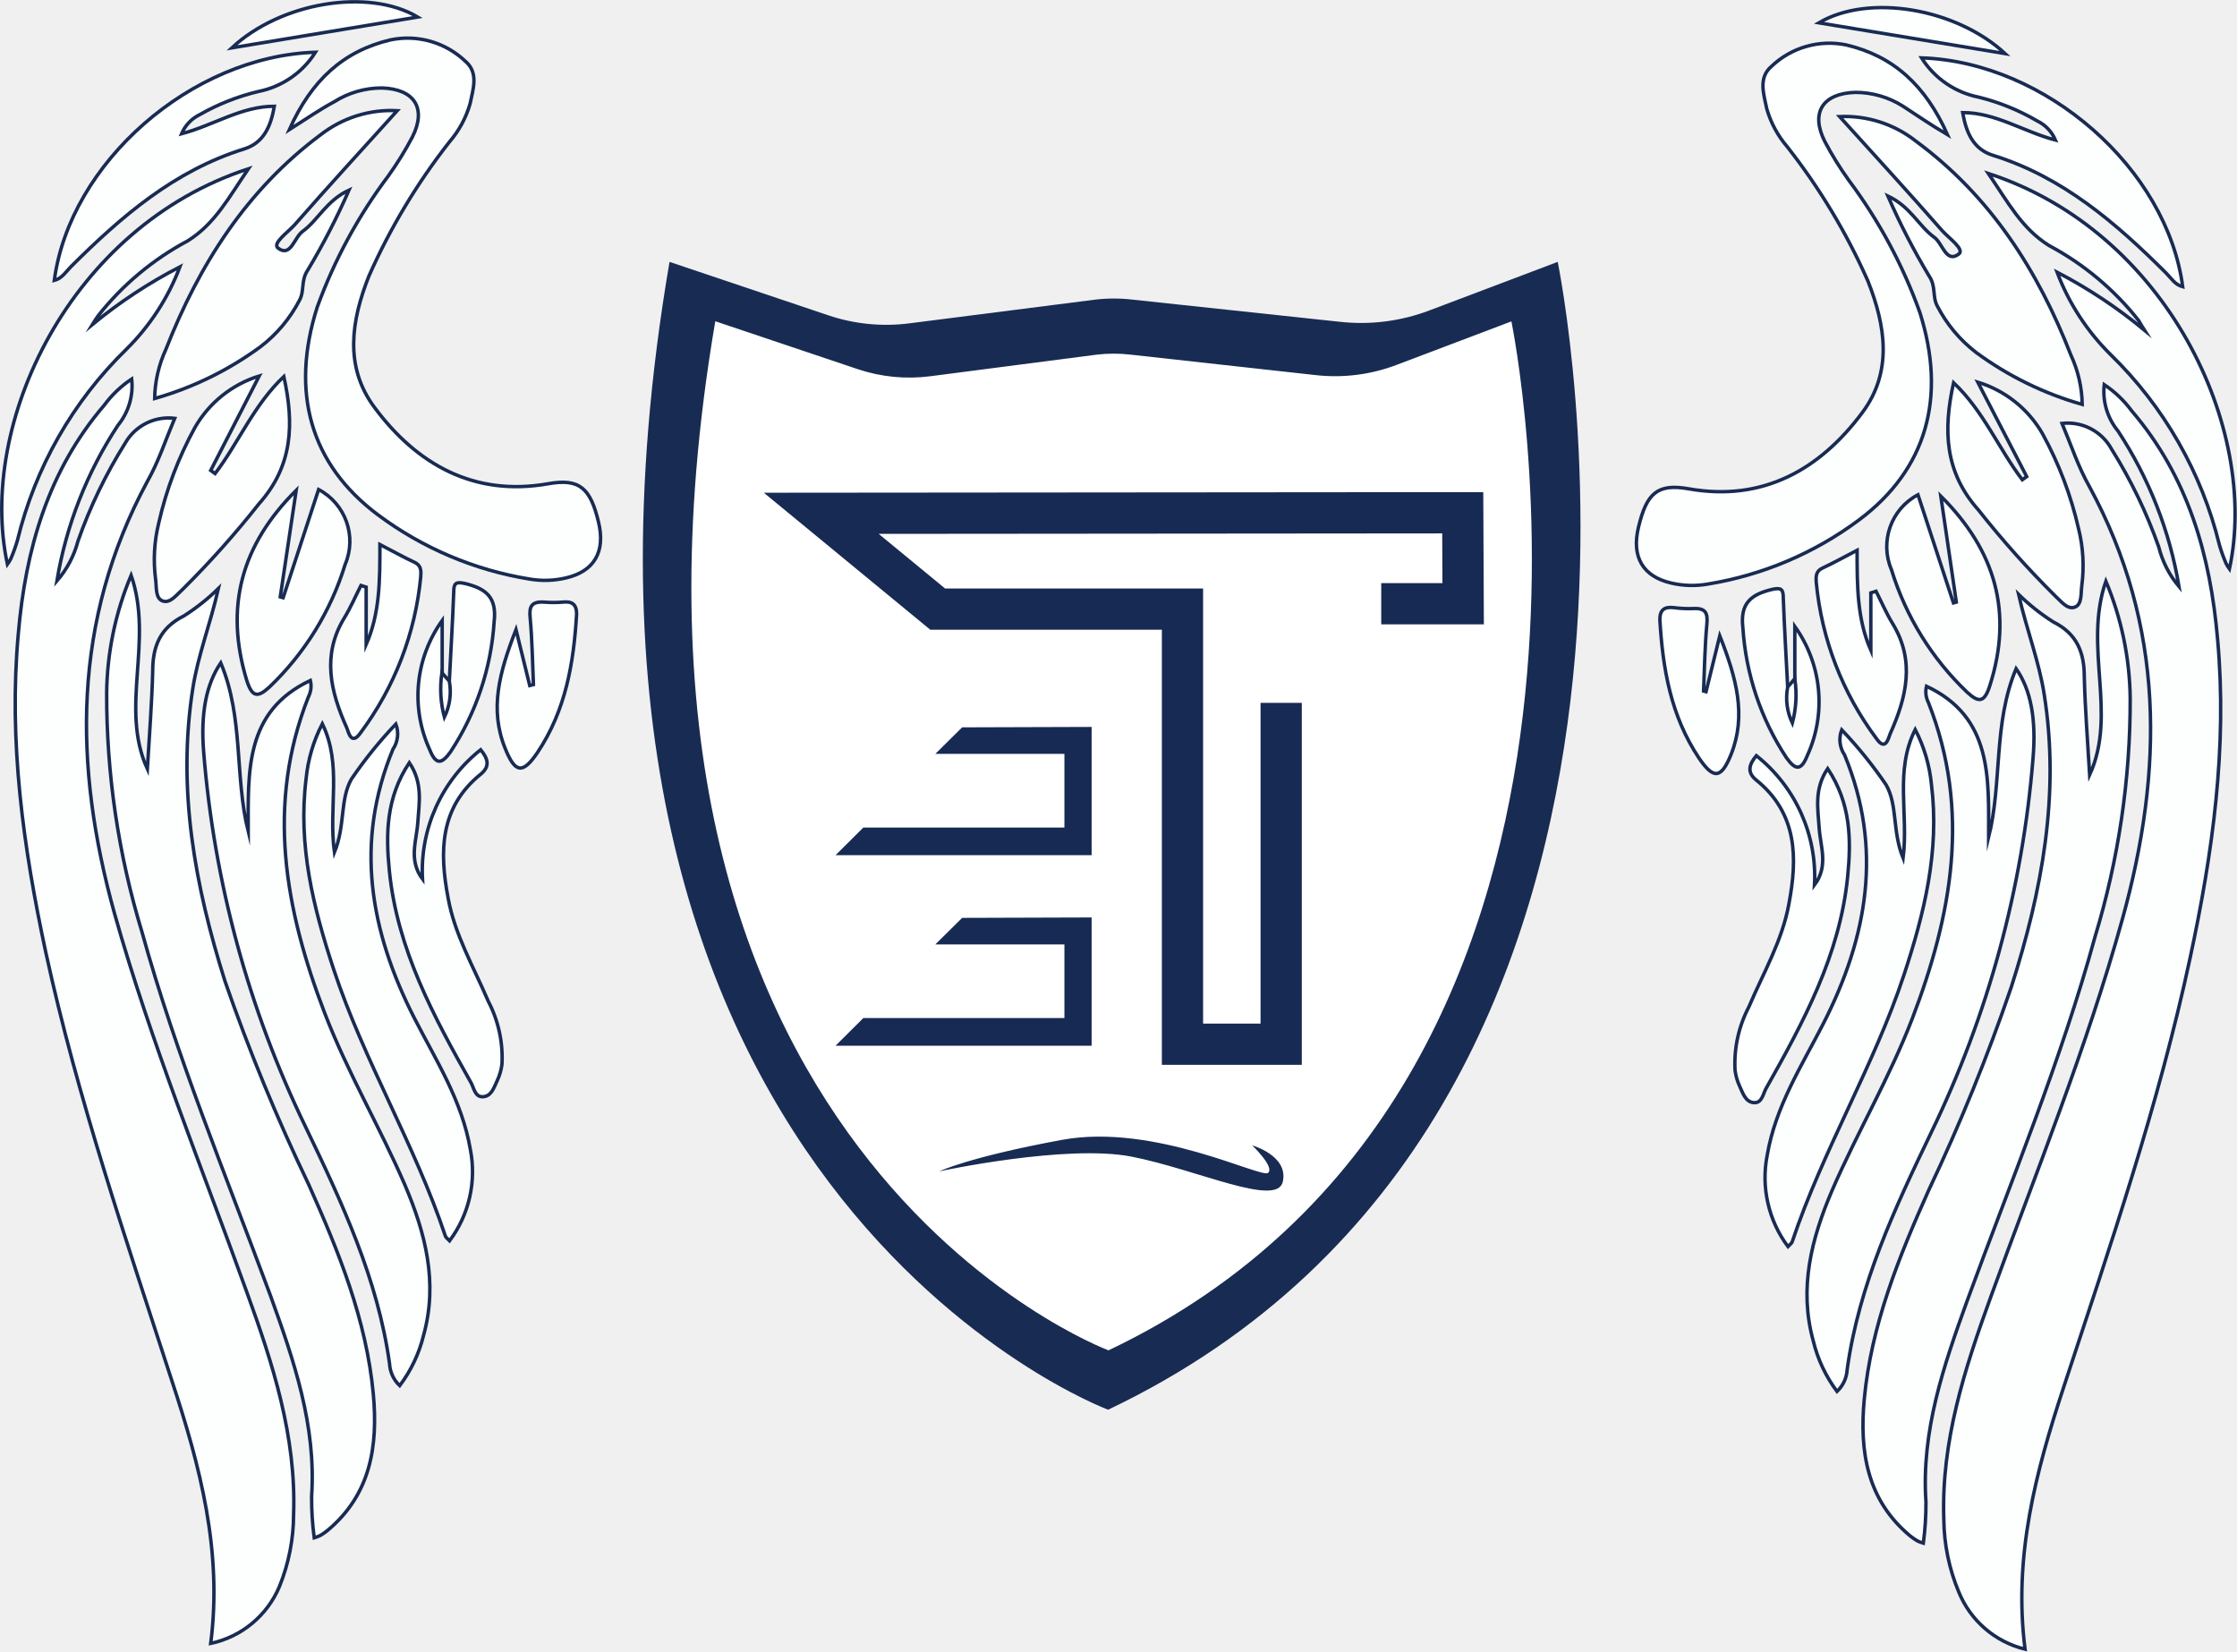
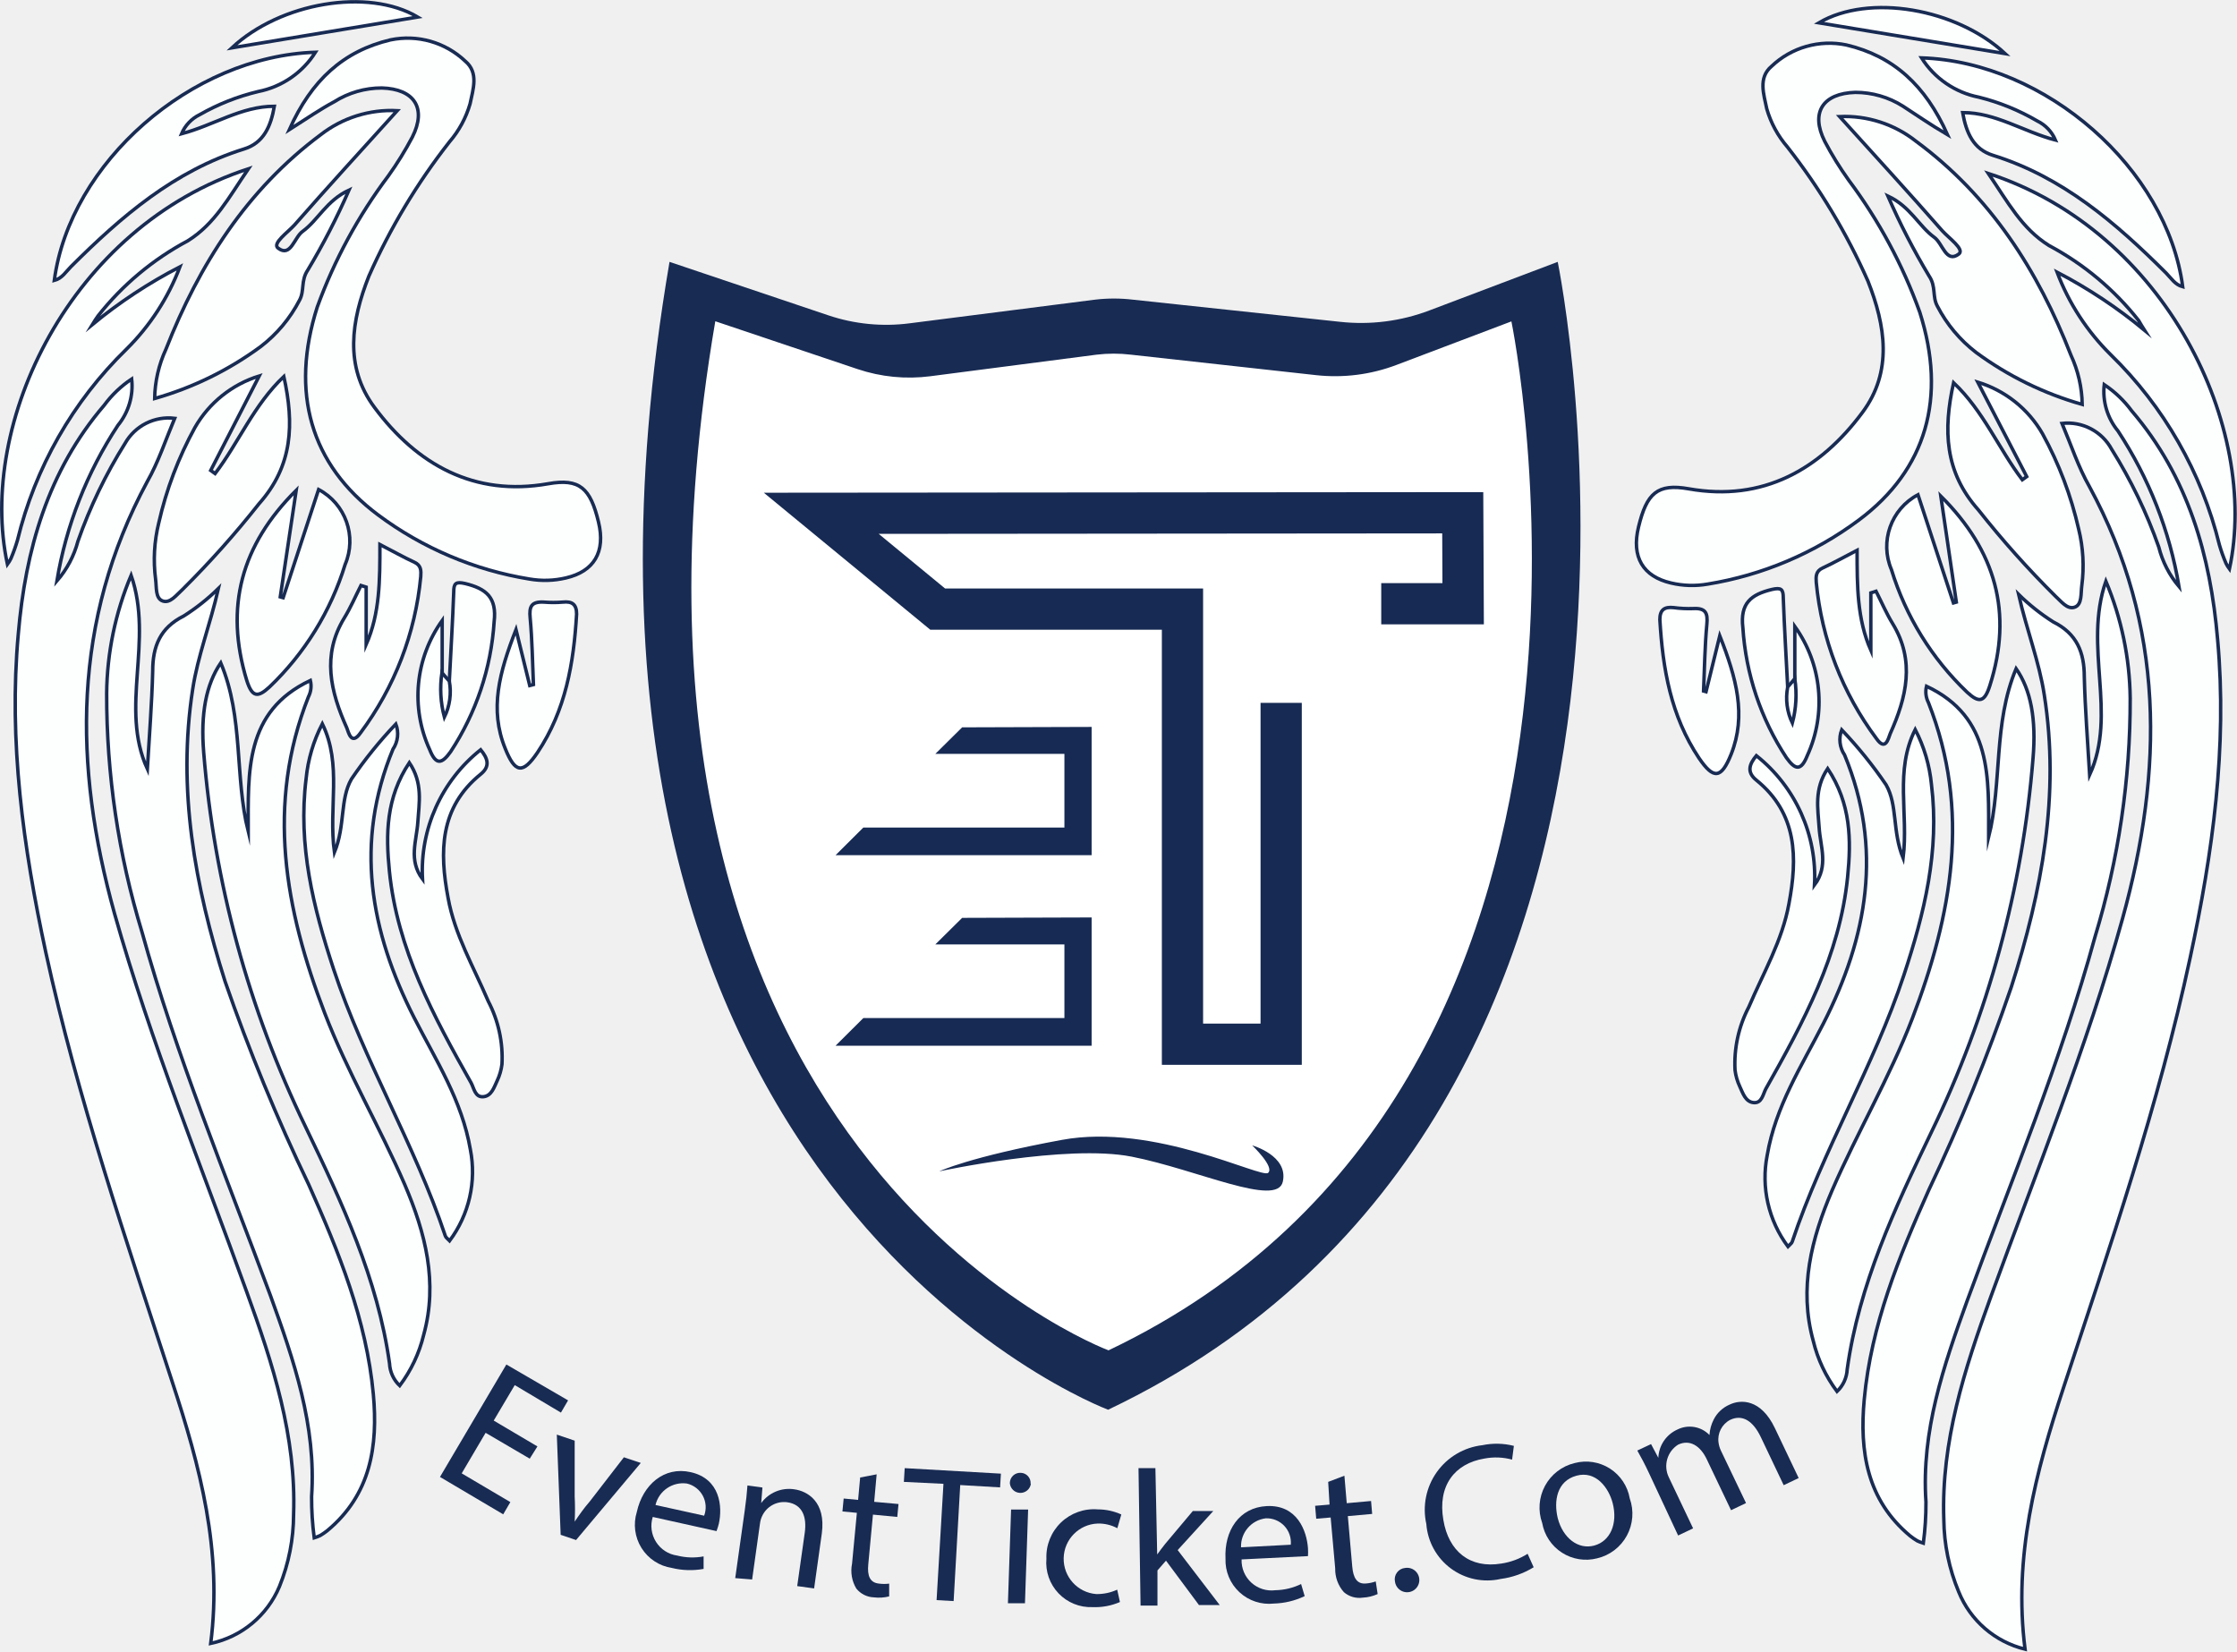
<svg xmlns="http://www.w3.org/2000/svg" id="Layer_1" data-name="Layer 1" viewBox="0 0 162.75 120.14">
  <defs>
    <style>
      .cls-1 {
        fill: #fff;
      }

      .cls-2 {
        fill: #182b53;
      }

      .cls-3 {
        fill: none;
        stroke: #162a53;
        stroke-width: 3px;
      }

      .cls-3, .cls-5 {
        stroke-miterlimit: 10;
      }

      .cls-4 {
        fill: #162a53;
      }

      .cls-5 {
        fill: #fdfefe;
        stroke: #182b53;
        stroke-width: 0.25px;
      }
    </style>
  </defs>
  <g>
    <polygon class="cls-1" points="50.54 22.96 49.38 51.47 55.88 75.13 67.54 91.8 80.54 99.8 96.54 88.47 105.54 75.97 112.21 53.3 112.54 23.46 111.21 21.46 100.54 24.96 80.71 23.96 64.21 25.63 50.54 22.96" />
    <path class="cls-2" d="M122,20.25l-9.33,3.53a14,14,0,0,1-6.51.83L91.1,23a11.67,11.67,0,0,0-2.78,0L74.84,24.72a13.21,13.21,0,0,1-5.9-.58L57.38,20.25c-11.51,67.35,31.91,83.5,31.91,83.5C134.79,82.09,122,20.25,122,20.25ZM89.32,99.43S50.39,85,60.71,24.57l10.35,3.48a11.84,11.84,0,0,0,5.29.52L88.45,27a10.47,10.47,0,0,1,2.49,0l13.48,1.49a12.58,12.58,0,0,0,5.84-.74l8.37-3.17S130.11,80,89.32,99.43Z" transform="translate(-8.67 -1.2)" />
    <path class="cls-2" d="M77,86.41s9.25-2,14-1.07,10.58,3.72,11,1.82-2.23-2.64-2.23-2.64,1.65,1.57,1.16,2-8.26-3.64-15-2.4S77,86.41,77,86.41Z" transform="translate(-8.67 -1.2)" />
    <polyline class="cls-3" points="93.21 51.13 93.21 75.96 86.03 75.96 86.03 44.31 68.22 44.31 59.75 37.34 106.42 37.3 106.45 43.92 100.49 43.92" />
    <polygon class="cls-4" points="70 52.91 68.05 54.84 77.44 54.84 77.44 60.2 62.81 60.2 60.79 62.21 79.42 62.21 79.42 52.88 70 52.91" />
    <polygon class="cls-4" points="70 66.77 68.05 68.7 77.44 68.7 77.44 74.06 62.81 74.06 60.79 76.07 79.42 76.07 79.42 66.74 70 66.77" />
  </g>
  <g>
    <path class="cls-5" d="M24,120.75c.86-6.74-.78-12.89-2.79-19C17.86,91.42,14.32,81.13,12,70.47c-1.64-7.63-2.71-15.32-2-23.15.52-6.12,2.15-11.85,6.25-16.64a8,8,0,0,1,2-1.91,4.52,4.52,0,0,1-1,3.37,29.37,29.37,0,0,0-4.44,11.32,7.18,7.18,0,0,0,1.53-2.89,35.54,35.54,0,0,1,3.43-7.12,3.64,3.64,0,0,1,3.61-1.82c-.67,1.59-1.18,3.17-2,4.61C13.93,46.36,14,56.87,17,67.65,19.64,77,23.31,86,26.62,95.18c1.9,5.23,3.61,10.5,3.41,16.18A14,14,0,0,1,29,116.61,7,7,0,0,1,24,120.75Z" transform="translate(-8.67 -1.2)" />
    <path class="cls-5" d="M18.21,43.05c1.66,4.8-.86,9.62,1.18,14.09.14-2.38.33-4.75.39-7.13,0-1.78.53-3.14,2.26-4a15.28,15.28,0,0,0,2.52-2c-.59,2.6-1.5,4.89-1.87,7.32-1.13,7.3.16,14.32,2.35,21.25a140.06,140.06,0,0,0,6.09,14.79c2.18,4.88,4.2,9.84,4.7,15.24.35,3.78-.19,7.31-3.34,9.93a4.78,4.78,0,0,1-.52.36,3.17,3.17,0,0,1-.44.17,22.13,22.13,0,0,1-.19-3c.35-5.17-1.29-9.91-3-14.64C25.09,86.66,21.49,78,19,69a59.14,59.14,0,0,1-2.57-17.36A22.67,22.67,0,0,1,18.21,43.05Z" transform="translate(-8.67 -1.2)" />
    <path class="cls-5" d="M29.72,10.63c1.61-3.6,3.94-5.72,7.36-6.53a6.1,6.1,0,0,1,5.44,1.55c1,.84.56,2.06.35,3.1a7.37,7.37,0,0,1-1.5,2.77,46,46,0,0,0-5.86,9.76c-1.28,3.23-1.81,6.58.4,9.55C39,35,43.18,37.34,48.55,36.39c2.3-.41,3.07.33,3.66,2.77.54,2.21-.34,3.61-2.36,4.08a6.62,6.62,0,0,1-2.67.08,25.16,25.16,0,0,1-11-4.66c-4.92-3.67-6.41-8.91-4.43-15.12A36.75,36.75,0,0,1,36.92,14a24.25,24.25,0,0,0,1.75-2.83c1.06-2.1.15-3.5-2.22-3.57a6.45,6.45,0,0,0-3.46,1C32,9.13,31.05,9.78,29.72,10.63Z" transform="translate(-8.67 -1.2)" />
    <path class="cls-5" d="M24.73,49.42c1.68,4,1,8.25,2,12.28,0-4.34-.28-8.74,4.52-11a1.72,1.72,0,0,1-.14,1.19c-3.1,7.85-1.71,15.45,1.18,23,1.65,4.3,4,8.26,5.83,12.49,1.5,3.51,2.43,7.11,1.37,10.94A10.07,10.07,0,0,1,37.75,102a2.37,2.37,0,0,1-.74-1.61c-.86-6.17-3.46-11.71-6.12-17.24a76.56,76.56,0,0,1-7.4-27.21C23.26,53.11,23.66,51,24.73,49.42Z" transform="translate(-8.67 -1.2)" />
    <path class="cls-5" d="M33,63.21c.8-1.95.39-3.86,1.24-5.34a31.42,31.42,0,0,1,3.23-4,2,2,0,0,1-.21,1.83c-2.81,6.79-1.67,13.24,1.55,19.55,1.58,3.09,3.47,6,4.08,9.57a8.39,8.39,0,0,1-1.51,6.64c-.14-.15-.28-.24-.31-.35-2.23-6.67-5.92-12.73-8.13-19.41-1.48-4.49-2.6-9-2-13.85a11,11,0,0,1,1.18-4C33.58,56.85,32.55,59.93,33,63.21Z" transform="translate(-8.67 -1.2)" />
    <path class="cls-5" d="M37.57,9.25c-2.62,2.9-5.07,5.57-7.46,8.3-.48.54-1.66,1.36-1.21,1.7.93.7,1.17-.78,1.79-1.22,1.12-.81,1.72-2.23,3.37-3a50.91,50.91,0,0,1-3,5.82c-.52.77-.22,1.5-.6,2.19a10.09,10.09,0,0,1-2.82,3.37,24.1,24.1,0,0,1-7.72,3.78,8.89,8.89,0,0,1,.82-3.58C23.16,20.44,26.63,15,32,11A8.36,8.36,0,0,1,37.57,9.25Z" transform="translate(-8.67 -1.2)" />
    <path class="cls-5" d="M15.4,24.8a35.92,35.92,0,0,1,6.36-4.19,16.78,16.78,0,0,1-3.9,6A28.94,28.94,0,0,0,9.94,40.5a12,12,0,0,1-.48,1.34,2.67,2.67,0,0,1-.25.41C7,32,13.77,17.7,26.74,13.48c-1.44,2.11-2.43,4-4.41,5.24a20.7,20.7,0,0,0-6.52,5.45C15.66,24.37,15.53,24.59,15.4,24.8Z" transform="translate(-8.67 -1.2)" />
    <path class="cls-5" d="M43.64,55.74c.5.61.73,1.19,0,1.78-3,2.43-3,5.67-2.37,9,.48,2.67,1.85,5,2.92,7.51a8.88,8.88,0,0,1,1,4.59,4,4,0,0,1-.35,1.2c-.22.46-.4,1.1-1,1.16s-.68-.6-.89-1c-2.73-4.84-5.38-9.72-5.95-15.41-.27-2.69-.25-5.33,1.45-7.89,1,1.49.71,2.92.62,4.31s-.7,2.77.34,4.16A11.23,11.23,0,0,1,43.64,55.74Z" transform="translate(-8.67 -1.2)" />
    <path class="cls-5" d="M27.53,28.55,24,35.42l.32.23c1.72-2.26,2.82-5,5-7.06.76,3.44.66,6.49-1.81,9.26a69.41,69.41,0,0,1-5.59,6.26c-.41.36-.86,1-1.41.81s-.44-1-.52-1.58a11.11,11.11,0,0,1,.23-4.1,26.6,26.6,0,0,1,2.63-6.94A8.17,8.17,0,0,1,27.53,28.55Z" transform="translate(-8.67 -1.2)" />
    <path class="cls-5" d="M31.62,5a6.38,6.38,0,0,1-4.17,2.86A16.14,16.14,0,0,0,23.2,9.54a2.73,2.73,0,0,0-1.32,1.39c2.35-.62,4.34-2,6.75-2-.26,1.47-.78,2.67-2.21,3.11-5.07,1.58-8.93,4.91-12.59,8.56-.36.36-.64.85-1.21,1C13.75,13.05,22.58,5.29,31.62,5Z" transform="translate(-8.67 -1.2)" />
    <path class="cls-5" d="M30.22,36.87l-1.16,7.75.21.06,2.58-7.87a4.27,4.27,0,0,1,1.93,5.45,20.71,20.71,0,0,1-5.51,8.92c-.86.79-1.26.74-1.65-.49C25,45.36,26.22,40.85,30.22,36.87Z" transform="translate(-8.67 -1.2)" />
    <path class="cls-5" d="M35.31,43.91v4.18c1-2.27,1-4.68,1-7.28.95.49,1.71.92,2.51,1.29.5.23.49.62.46,1.05a22.51,22.51,0,0,1-4.38,11.36c-.66.94-.86,0-1-.36-1.18-2.63-1.83-5.29-.18-8,.46-.75.81-1.57,1.21-2.36Z" transform="translate(-8.67 -1.2)" />
    <path class="cls-5" d="M47.48,51c-.07-1.62-.09-3.24-.24-4.86-.08-.82.09-1.19,1-1.14A8.4,8.4,0,0,0,49.62,45c.66-.07,1,.15,1,.87-.21,3.57-.79,7-2.85,10.08-1.06,1.56-1.62,1.51-2.34-.29C44.26,52.8,45,50.1,46.21,47l1,4.07Z" transform="translate(-8.67 -1.2)" />
    <path class="cls-5" d="M41.36,50.75c.11-2.16.24-4.32.32-6.48,0-.63.14-.78.83-.62,1.52.37,2.32,1,2.11,2.78a19.44,19.44,0,0,1-3.17,9.46c-.63.88-1.06,1-1.52-.16a9.4,9.4,0,0,1,.91-9.39v3.8a5,5,0,0,1,.28,1.62A1.46,1.46,0,0,1,41.36,50.75Z" transform="translate(-8.67 -1.2)" />
    <path class="cls-5" d="M25.54,4.68c3.52-3.29,9.9-4.39,13.52-2.24Z" transform="translate(-8.67 -1.2)" />
    <path class="cls-5" d="M41.36,50.75A4.22,4.22,0,0,1,41,53.37a8,8,0,0,1-.18-3.23Z" transform="translate(-8.67 -1.2)" />
  </g>
  <g>
    <path class="cls-5" d="M156,121.17c-.86-6.74.78-12.89,2.79-19,3.4-10.33,6.94-20.63,9.22-31.29,1.64-7.63,2.71-15.32,2-23.15-.52-6.12-2.15-11.85-6.25-16.64a8,8,0,0,0-2-1.91,4.52,4.52,0,0,0,1,3.37,29.37,29.37,0,0,1,4.44,11.32A7.18,7.18,0,0,1,165.73,41a35.54,35.54,0,0,0-3.43-7.12A3.64,3.64,0,0,0,158.69,32c.67,1.59,1.18,3.17,2,4.61,5.5,10.13,5.39,20.63,2.4,31.42-2.6,9.39-6.27,18.39-9.59,27.53-1.9,5.23-3.61,10.5-3.41,16.18a14,14,0,0,0,1.08,5.25A7,7,0,0,0,156,121.17Z" transform="translate(-8.67 -1.2)" />
    <path class="cls-5" d="M161.88,43.48c-1.66,4.8.86,9.62-1.18,14.09-.14-2.38-.33-4.75-.39-7.13,0-1.78-.53-3.14-2.26-4a15.28,15.28,0,0,1-2.52-2c.59,2.6,1.5,4.89,1.87,7.32C158.54,59,157.24,66,155,73A140.06,140.06,0,0,1,149,87.76c-2.18,4.88-4.2,9.84-4.7,15.24-.35,3.78.19,7.31,3.34,9.93a4.78,4.78,0,0,0,.52.36,3.17,3.17,0,0,0,.44.17,22.13,22.13,0,0,0,.19-3c-.35-5.17,1.29-9.91,3-14.64,3.22-8.78,6.82-17.43,9.3-26.47A59.14,59.14,0,0,0,163.65,52,22.67,22.67,0,0,0,161.88,43.48Z" transform="translate(-8.67 -1.2)" />
    <path class="cls-5" d="M150.36,11c-1.61-3.6-3.94-5.72-7.36-6.53a6.1,6.1,0,0,0-5.44,1.55c-1,.84-.56,2.06-.35,3.1a7.37,7.37,0,0,0,1.5,2.77,46,46,0,0,1,5.86,9.76c1.28,3.23,1.81,6.58-.4,9.55-3.1,4.17-7.25,6.51-12.63,5.56-2.3-.41-3.07.33-3.66,2.77-.54,2.21.34,3.61,2.36,4.08a6.62,6.62,0,0,0,2.67.08,25.16,25.16,0,0,0,11-4.66c4.92-3.67,6.41-8.91,4.43-15.12a36.75,36.75,0,0,0-5.16-9.59,24.25,24.25,0,0,1-1.75-2.83c-1.06-2.1-.15-3.5,2.22-3.57a6.45,6.45,0,0,1,3.46,1C148.09,9.55,149,10.2,150.36,11Z" transform="translate(-8.67 -1.2)" />
    <path class="cls-5" d="M155.35,49.84c-1.68,4-1,8.25-2,12.28,0-4.34.28-8.74-4.52-11a1.72,1.72,0,0,0,.14,1.19c3.1,7.85,1.71,15.45-1.18,23-1.65,4.3-4,8.26-5.83,12.49-1.5,3.51-2.43,7.11-1.37,10.94a10.07,10.07,0,0,0,1.73,3.68,2.37,2.37,0,0,0,.74-1.61c.86-6.17,3.46-11.71,6.12-17.24a76.56,76.56,0,0,0,7.4-27.21C156.82,53.53,156.43,51.39,155.35,49.84Z" transform="translate(-8.67 -1.2)" />
    <path class="cls-5" d="M147.13,63.63c-.8-1.95-.39-3.86-1.24-5.34a31.42,31.42,0,0,0-3.23-4,2,2,0,0,0,.21,1.83c2.81,6.79,1.67,13.24-1.55,19.55-1.58,3.09-3.47,6-4.08,9.57a8.39,8.39,0,0,0,1.51,6.64c.14-.15.28-.24.31-.35,2.23-6.67,5.92-12.73,8.13-19.41,1.48-4.49,2.6-9,2-13.85a11,11,0,0,0-1.18-4C146.5,57.27,147.53,60.35,147.13,63.63Z" transform="translate(-8.67 -1.2)" />
    <path class="cls-5" d="M142.51,9.68c2.62,2.9,5.07,5.57,7.46,8.3.48.54,1.66,1.36,1.21,1.7-.93.7-1.17-.78-1.79-1.22-1.12-.81-1.72-2.23-3.37-3a50.91,50.91,0,0,0,3,5.82c.52.77.22,1.5.6,2.19a10.09,10.09,0,0,0,2.82,3.37,24.1,24.1,0,0,0,7.72,3.78,8.89,8.89,0,0,0-.82-3.58c-2.4-6.17-5.87-11.58-11.28-15.57A8.36,8.36,0,0,0,142.51,9.68Z" transform="translate(-8.67 -1.2)" />
    <path class="cls-5" d="M164.69,25.22A35.92,35.92,0,0,0,158.33,21a16.78,16.78,0,0,0,3.9,6,28.94,28.94,0,0,1,7.91,13.84,12,12,0,0,0,.48,1.34,2.67,2.67,0,0,0,.25.41c2.2-10.23-4.57-24.55-17.54-28.77,1.44,2.11,2.43,4,4.41,5.24a20.7,20.7,0,0,1,6.52,5.45C164.42,24.79,164.55,25,164.69,25.22Z" transform="translate(-8.67 -1.2)" />
    <path class="cls-5" d="M136.45,56.17c-.5.61-.73,1.19,0,1.78,3,2.43,3,5.67,2.37,9-.48,2.67-1.85,5-2.92,7.51a8.88,8.88,0,0,0-1,4.59,4,4,0,0,0,.35,1.2c.22.46.4,1.1,1,1.16s.68-.6.89-1c2.73-4.84,5.38-9.72,5.95-15.41.27-2.69.25-5.33-1.45-7.89-1,1.49-.71,2.92-.62,4.31s.7,2.77-.34,4.16A11.23,11.23,0,0,0,136.45,56.17Z" transform="translate(-8.67 -1.2)" />
    <path class="cls-5" d="M152.56,29l3.56,6.87-.32.23c-1.72-2.26-2.82-5-5-7.06-.76,3.44-.66,6.49,1.81,9.26a69.41,69.41,0,0,0,5.59,6.26c.41.36.86,1,1.41.81s.44-1,.52-1.58a11.11,11.11,0,0,0-.23-4.1,26.6,26.6,0,0,0-2.63-6.94A8.17,8.17,0,0,0,152.56,29Z" transform="translate(-8.67 -1.2)" />
    <path class="cls-5" d="M148.47,5.41a6.38,6.38,0,0,0,4.17,2.86A16.14,16.14,0,0,1,156.89,10a2.73,2.73,0,0,1,1.32,1.39c-2.35-.62-4.34-2-6.75-2,.26,1.47.78,2.67,2.21,3.11,5.07,1.58,8.93,4.91,12.59,8.56.36.36.64.85,1.21,1C166.34,13.48,157.51,5.71,148.47,5.41Z" transform="translate(-8.67 -1.2)" />
    <path class="cls-5" d="M149.87,37.29,151,45l-.21.06-2.58-7.87a4.27,4.27,0,0,0-1.93,5.45,20.71,20.71,0,0,0,5.51,8.92c.86.79,1.26.74,1.65-.49C155.13,45.78,153.87,41.27,149.87,37.29Z" transform="translate(-8.67 -1.2)" />
    <path class="cls-5" d="M144.78,44.33v4.18c-1-2.27-1-4.68-1-7.28-.95.49-1.71.92-2.51,1.29-.5.23-.49.62-.46,1.05a22.51,22.51,0,0,0,4.38,11.36c.66.94.86,0,1-.36,1.18-2.63,1.83-5.29.18-8-.46-.75-.81-1.57-1.21-2.36Z" transform="translate(-8.67 -1.2)" />
    <path class="cls-5" d="M132.61,51.47c.07-1.62.09-3.24.24-4.86.08-.82-.09-1.19-1-1.14a8.4,8.4,0,0,1-1.42-.07c-.66-.07-1,.15-1,.87.21,3.57.79,7,2.85,10.08,1.06,1.56,1.62,1.51,2.34-.29,1.12-2.83.38-5.54-.83-8.61l-1,4.07Z" transform="translate(-8.67 -1.2)" />
    <path class="cls-5" d="M138.73,51.18c-.11-2.16-.24-4.32-.32-6.48,0-.63-.14-.78-.83-.62-1.52.37-2.32,1-2.11,2.78a19.44,19.44,0,0,0,3.17,9.46c.63.88,1.06,1,1.52-.16a9.4,9.4,0,0,0-.91-9.39v3.8a5,5,0,0,0-.28,1.62A1.46,1.46,0,0,0,138.73,51.18Z" transform="translate(-8.67 -1.2)" />
    <path class="cls-5" d="M154.55,5.1C151,1.81,144.65.71,141,2.86Z" transform="translate(-8.67 -1.2)" />
    <path class="cls-5" d="M138.73,51.18a4.22,4.22,0,0,0,.34,2.62,8,8,0,0,0,.18-3.23Z" transform="translate(-8.67 -1.2)" />
  </g>
+   <g>
+     <path class="cls-2" d="M47.21,107.31,44,105.43l-1.74,2.95,3.54,2.09-.52.89-4.6-2.72,4.83-8.18L50,103.07l-.52.89-3.36-2-1.53,2.58,3.18,1.88Z" transform="translate(-8.67 -1.2)" />
+     <path class="cls-2" d="M50.48,106l0,4.06a17.59,17.59,0,0,1,0,1.83h0c.33-.49.69-1,1.1-1.47l2.48-3.21,1.23.41-4.71,5.61-1.12-.38-.28-7.29Z" transform="translate(-8.67 -1.2)" />
+     <path class="cls-2" d="M56.16,111.55a2.18,2.18,0,0,0,1.78,2.81,4.47,4.47,0,0,0,1.92.06l0,.91a5.53,5.53,0,0,1-2.31-.07A3.17,3.17,0,0,1,55,111.19c.44-2,2-3.33,3.91-2.9,2.17.48,2.33,2.52,2.06,3.74a4.71,4.71,0,0,1-.17.55Zm3.74-.09a1.77,1.77,0,0,0-1.25-2.34,2.06,2.06,0,0,0-2.29,1.56Z" transform="translate(-8.67 -1.2)" />
+     <path class="cls-2" d="M62.85,111.1c.1-.7.16-1.27.2-1.84l1.09.15-.09,1.13h0a2.51,2.51,0,0,1,2.41-1c.94.13,2.31.89,2,3.21l-.56,4-1.23-.17.55-3.89c.15-1.09-.13-2.05-1.28-2.21a1.76,1.76,0,0,0-1.82,1,1.79,1.79,0,0,0-.16.56l-.57,4.06L62.16,116Z" transform="translate(-8.67 -1.2)" />
+     <path class="cls-2" d="M72.45,108.45l-.18,2,1.77.16-.09.94-1.77-.17L71.84,115c-.08.84.12,1.34.8,1.4a2.78,2.78,0,0,0,.72,0l0,.93a3.06,3.06,0,0,1-1.11.07,1.72,1.72,0,0,1-1.28-.64,2.53,2.53,0,0,1-.31-1.81l.35-3.7-1.05-.1.09-.94,1.05.1.15-1.63Z" transform="translate(-8.67 -1.2)" />
+     <path class="cls-2" d="M77.31,109.14,74.43,109l.06-1,7,.4-.06,1-2.9-.17-.48,8.44-1.24-.07Z" transform="translate(-8.67 -1.2)" />
+     <path class="cls-2" d="M82,117.83l.23-6.82,1.24,0-.23,6.82Zm1.67-8.69a.77.77,0,0,1-1.53-.05.75.75,0,0,1,.8-.75A.74.74,0,0,1,83.65,109.14Z" transform="translate(-8.67 -1.2)" />
+     <path class="cls-2" d="M90.15,117.74a4.55,4.55,0,0,1-2,.37,3.24,3.24,0,0,1-3.35-3.52A3.46,3.46,0,0,1,88.54,111a4.14,4.14,0,0,1,1.71.37l-.29,1a2.87,2.87,0,0,0-1.43-.34,2.57,2.57,0,0,0-.11,5.13,3.5,3.5,0,0,0,1.53-.32Z" transform="translate(-8.67 -1.2)" />
+     <path class="cls-2" d="M92.86,114.28h0c.17-.24.4-.54.59-.78l2-2.38,1.49,0-2.59,2.84,3.06,4-1.51,0-2.4-3.23-.62.71,0,2.56-1.23,0-.15-10,1.23,0Z" transform="translate(-8.67 -1.2)" />
+     <path class="cls-2" d="M99,114.64a2.18,2.18,0,0,0,2.46,2.24,4.48,4.48,0,0,0,1.87-.45l.26.88a5.53,5.53,0,0,1-2.24.54,3.17,3.17,0,0,1-3.52-3.26c-.1-2.05,1-3.73,3-3.83,2.22-.11,2.91,1.81,3,3.06a4.61,4.61,0,0,1,0,.58Zm3.58-1.07a1.76,1.76,0,0,0-1.82-1.92,2.05,2.05,0,0,0-1.8,2.11Z" transform="translate(-8.67 -1.2)" />
+     <path class="cls-2" d="M106.48,108.55l.17,2,1.77-.16.08.94-1.77.16.32,3.66c.07.84.35,1.3,1,1.24a2.7,2.7,0,0,0,.71-.15l.14.92a3,3,0,0,1-1.08.26,1.72,1.72,0,0,1-1.38-.4,2.52,2.52,0,0,1-.63-1.73l-.33-3.7-1.05.09-.08-.94,1.05-.09L105.3,109Z" transform="translate(-8.67 -1.2)" />
+     <path class="cls-2" d="M110.16,116.26a.83.83,0,0,1,.74-1,.89.89,0,1,1-.74,1Z" transform="translate(-8.67 -1.2)" />
+     <path class="cls-2" d="M120.25,115.21a6.09,6.09,0,0,1-2.4.85,4.44,4.44,0,0,1-5.41-4,4.73,4.73,0,0,1,4.08-5.73,5.1,5.1,0,0,1,2.29.05l-.13,1a4.46,4.46,0,0,0-2-.08c-2.2.36-3.43,2-3,4.47.38,2.29,1.94,3.55,4.22,3.17a4.91,4.91,0,0,0,1.91-.71Z" transform="translate(-8.67 -1.2)" />
+     <path class="cls-2" d="M127.24,110.2a3.33,3.33,0,0,1-2.37,4.36,3.24,3.24,0,0,1-4-2.57,3.33,3.33,0,0,1,2.36-4.36A3.23,3.23,0,0,1,127.24,110.2ZM122,111.63c.37,1.45,1.49,2.32,2.66,2s1.72-1.6,1.34-3.08c-.29-1.12-1.22-2.39-2.64-2S121.7,110.38,122,111.63Z" transform="translate(-8.67 -1.2)" />
+     <path class="cls-2" d="M128.64,108.36c-.3-.64-.57-1.15-.85-1.64l1-.47.53,1,0,0a2.35,2.35,0,0,1,1.39-2.06,2,2,0,0,1,2.33.4h0a2.81,2.81,0,0,1,.31-1.13,2.32,2.32,0,0,1,1.15-1.08c.81-.39,2.28-.43,3.3,1.71l1.73,3.63-1.09.52-1.66-3.49c-.56-1.18-1.34-1.69-2.24-1.26a1.61,1.61,0,0,0-.84,1.65,2,2,0,0,0,.18.6l1.82,3.8-1.09.52-1.76-3.69c-.47-1-1.24-1.48-2.09-1.08a1.85,1.85,0,0,0-.68,2.37l1.77,3.72-1.09.52Z" transform="translate(-8.67 -1.2)" />
+   </g>
</svg>
